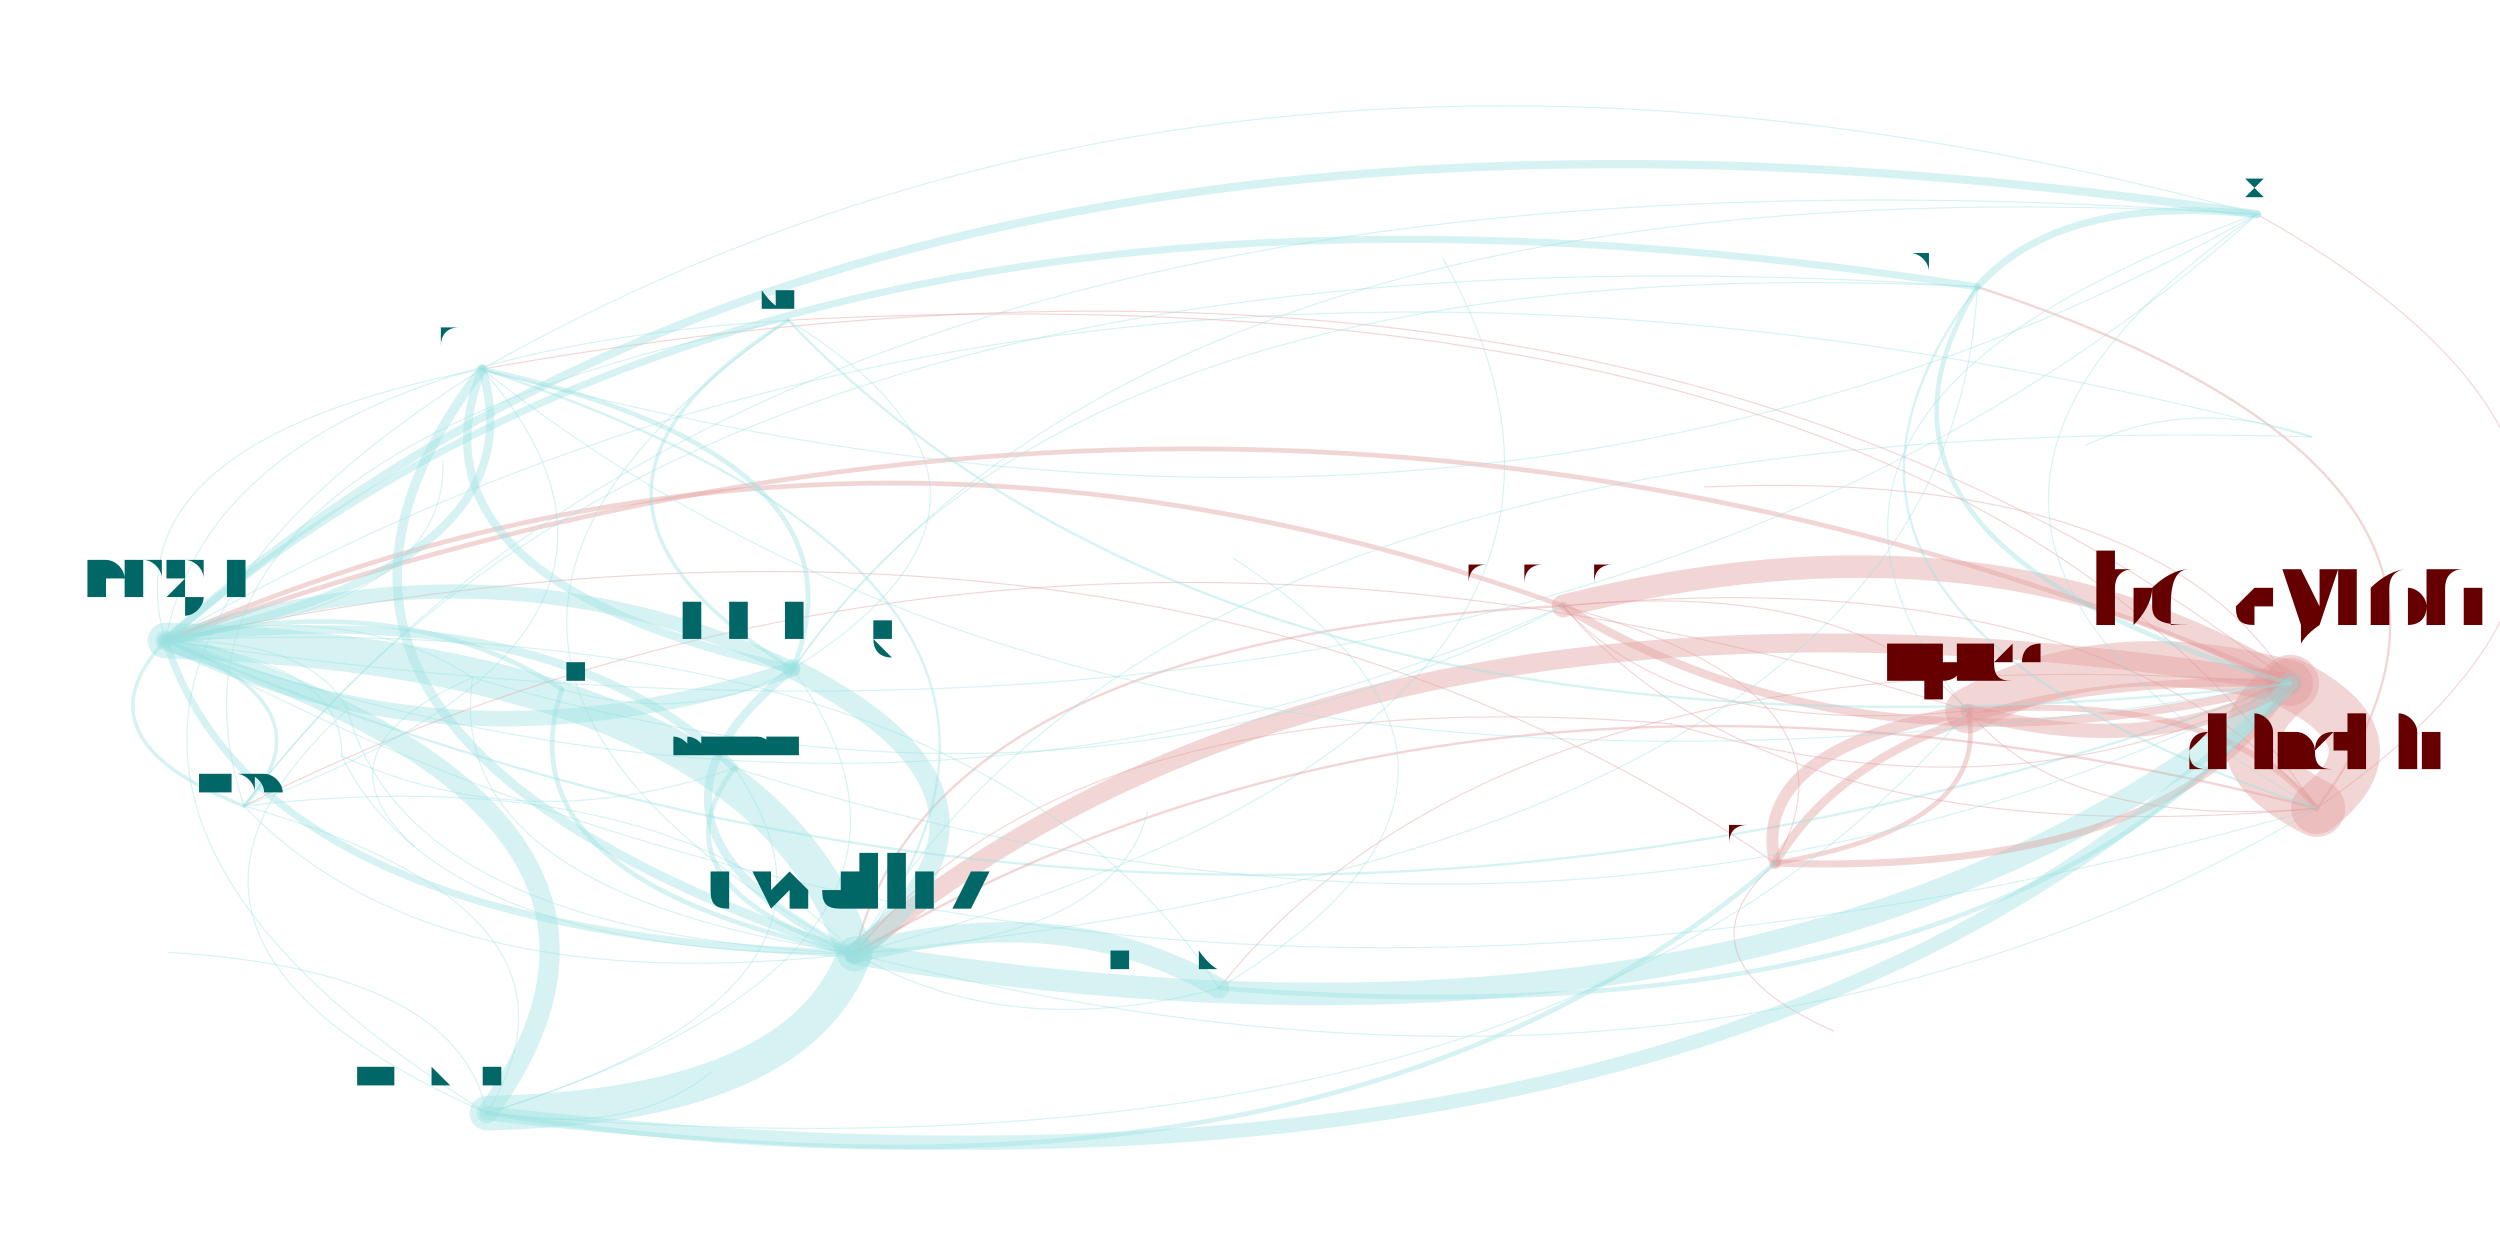
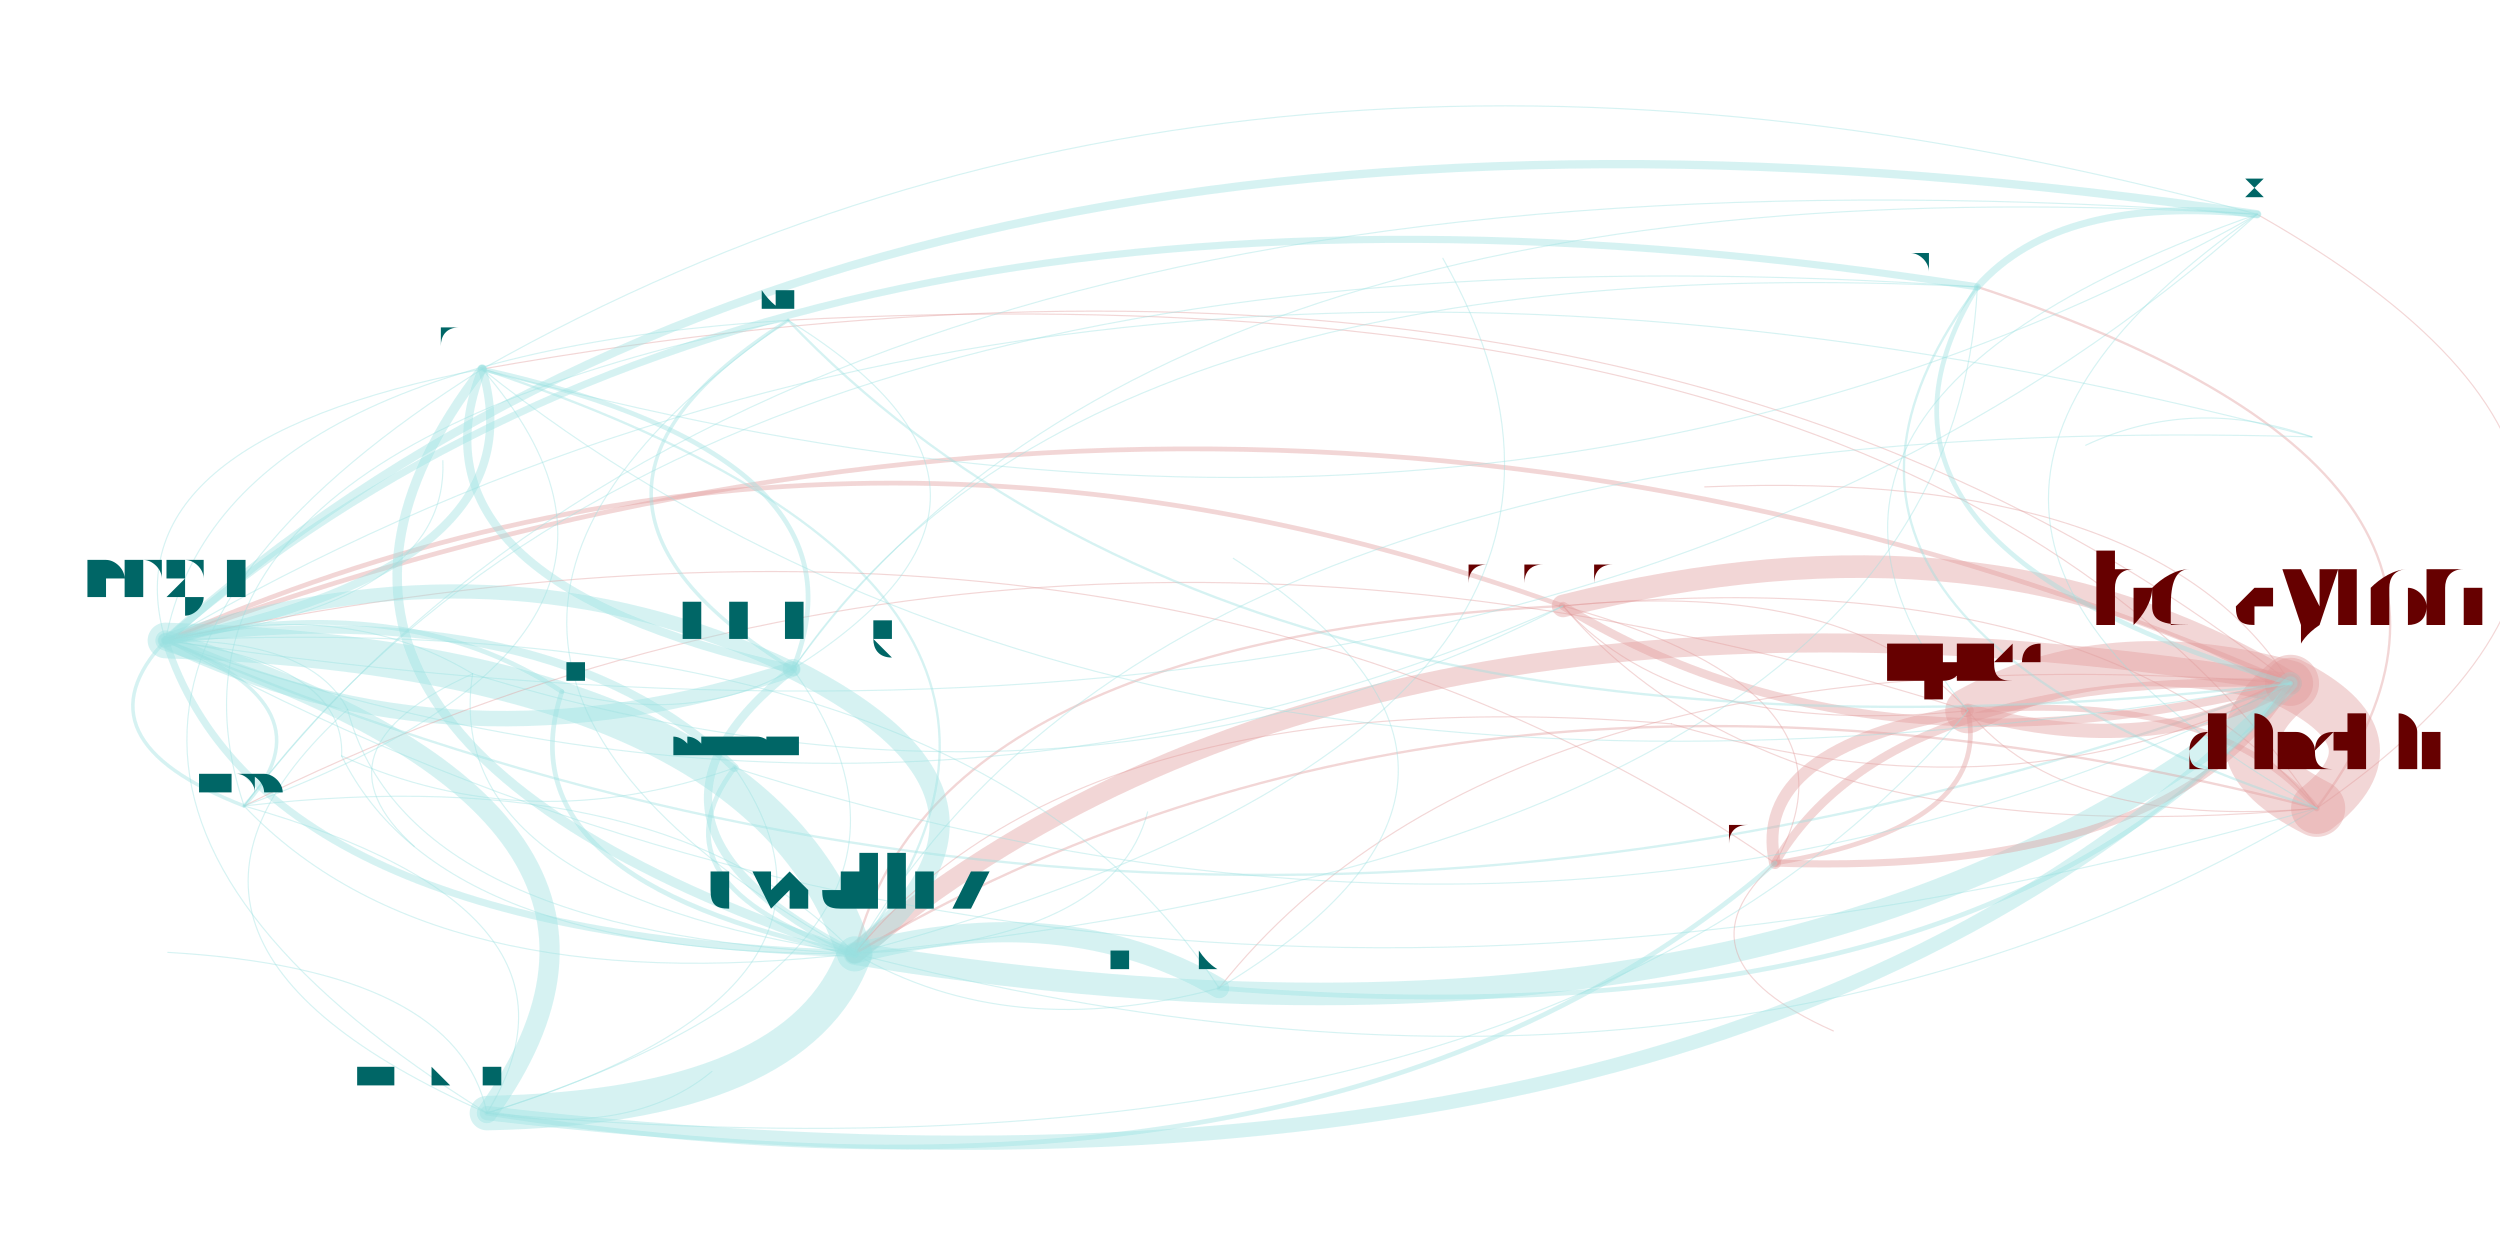
<svg xmlns="http://www.w3.org/2000/svg" width="4000" height="2000" viewBox="-0.025 -0.025 2.05 1.05">
  <style>
    path {
      fill: none;
      stroke-linecap: round;
      stroke-opacity: 0.4;
    }

    text {
      text-anchor: middle;
      alignment-baseline: hanging;
    }
  </style>
  <g opacity="0.4">
    <path d="M1.263 0.484 Q1.517 0.639 1.874 0.549" stroke="hsl(0.0,100%,35%)" stroke-width="0.007" />
    <path d="M1.263 0.484 Q0.652 0.264 0.089 0.513" stroke="hsl(0.0,100%,35%)" stroke-width="0.004" />
    <path d="M1.263 0.484 Q0.732 0.511 0.668 0.776" stroke="hsl(0.0,100%,35%)" stroke-width="0.002" />
    <path d="M1.263 0.484 Q1.362 0.596 1.603 0.572" stroke="hsl(0.0,100%,35%)" stroke-width="0.001" />
    <path d="M1.263 0.484 Q1.443 0.696 1.896 0.654" stroke="hsl(0.0,100%,35%)" stroke-width="0.001" />
    <path d="M1.874 0.549 Q1.620 0.394 1.263 0.484" stroke="hsl(0.0,100%,35%)" stroke-width="0.019" />
    <path d="M1.874 0.549 Q1.089 0.421 0.668 0.776" stroke="hsl(0.0,100%,35%)" stroke-width="0.016" />
    <path d="M1.874 0.549 Q1.720 0.507 1.603 0.572" stroke="hsl(0.0,100%,35%)" stroke-width="0.038" />
    <path d="M1.874 0.549 Q1.537 0.538 1.441 0.700" stroke="hsl(0.0,100%,35%)" stroke-width="0.007" />
    <path d="M1.874 0.549 Q1.801 0.606 1.896 0.654" stroke="hsl(0.0,100%,35%)" stroke-width="0.048" />
    <path d="M1.874 0.549 Q1.326 0.113 0.355 0.285" stroke="hsl(0.0,100%,35%)" stroke-width="0.001" />
    <path d="M1.874 0.549 Q1.219 0.497 0.974 0.805" stroke="hsl(0.0,100%,35%)" stroke-width="0.001" />
    <path d="M1.874 0.549 Q1.010 0.174 0.089 0.513" stroke="hsl(0.0,100%,35%)" stroke-width="0.004" />
    <path d="M1.874 0.549 Q1.760 0.368 1.382 0.384" stroke="hsl(0.0,100%,35%)" stroke-width="0.001" />
    <path d="M0.089 0.513 Q0.334 0.631 0.616 0.537" stroke="hsl(180.0,100%,35%)" stroke-width="0.013" />
    <path d="M0.089 0.513 Q0.405 0.452 0.355 0.285" stroke="hsl(180.0,100%,35%)" stroke-width="0.007" />
    <path d="M0.089 0.513 Q0.168 0.761 0.668 0.776" stroke="hsl(180.0,100%,35%)" stroke-width="0.006" />
    <path d="M0.089 0.513 Q1.254 0.686 1.846 0.155" stroke="hsl(180.0,100%,35%)" stroke-width="0.001" />
    <path d="M0.089 0.513 Q0.699 0.733 1.263 0.484" stroke="hsl(180.0,100%,35%)" stroke-width="0.001" />
    <path d="M0.089 0.513 Q0.011 0.596 0.155 0.652" stroke="hsl(180.0,100%,35%)" stroke-width="0.003" />
    <path d="M0.089 0.513 Q0.880 0.945 1.896 0.654" stroke="hsl(180.0,100%,35%)" stroke-width="0.001" />
    <path d="M0.089 0.513 Q0.953 0.888 1.874 0.549" stroke="hsl(180.0,100%,35%)" stroke-width="0.002" />
    <path d="M0.089 0.513 Q0.327 0.484 0.322 0.362" stroke="hsl(180.0,100%,35%)" stroke-width="0.001" />
    <path d="M0.668 0.776 Q1.453 0.904 1.874 0.549" stroke="hsl(180.0,100%,35%)" stroke-width="0.019" />
    <path d="M0.668 0.776 Q1.380 0.961 1.896 0.654" stroke="hsl(180.0,100%,35%)" stroke-width="0.001" />
    <path d="M0.668 0.776 Q0.833 0.646 0.616 0.537" stroke="hsl(180.0,100%,35%)" stroke-width="0.017" />
    <path d="M0.668 0.776 Q0.589 0.529 0.089 0.513" stroke="hsl(180.0,100%,35%)" stroke-width="0.03" />
    <path d="M0.668 0.776 Q1.588 0.685 1.611 0.216" stroke="hsl(180.0,100%,35%)" stroke-width="0.001" />
    <path d="M0.668 0.776 Q0.886 0.766 0.914 0.657" stroke="hsl(180.0,100%,35%)" stroke-width="0.001" />
    <path d="M0.668 0.776 Q0.798 0.852 0.974 0.805" stroke="hsl(180.0,100%,35%)" stroke-width="0.001" />
    <path d="M0.668 0.776 Q0.905 0.468 0.355 0.285" stroke="hsl(180.0,100%,35%)" stroke-width="0.002" />
    <path d="M0.668 0.776 Q0.511 0.611 0.155 0.652" stroke="hsl(180.0,100%,35%)" stroke-width="0.001" />
    <path d="M0.668 0.776 Q1.382 0.583 1.162 0.192" stroke="hsl(180.0,100%,35%)" stroke-width="0.001" />
    <path d="M1.603 0.572 Q1.757 0.615 1.874 0.549" stroke="hsl(0.0,100%,35%)" stroke-width="0.012" />
    <path d="M1.603 0.572 Q1.420 0.604 1.441 0.700" stroke="hsl(0.0,100%,35%)" stroke-width="0.01" />
    <path d="M1.603 0.572 Q1.504 0.460 1.263 0.484" stroke="hsl(0.0,100%,35%)" stroke-width="0.001" />
    <path d="M1.603 0.572 Q1.684 0.672 1.896 0.654" stroke="hsl(0.0,100%,35%)" stroke-width="0.001" />
    <path d="M1.603 0.572 Q0.816 0.322 0.155 0.652" stroke="hsl(0.0,100%,35%)" stroke-width="0.001" />
    <path d="M1.896 0.654 Q1.969 0.597 1.874 0.549" stroke="hsl(0.0,100%,35%)" stroke-width="0.043" />
    <path d="M1.896 0.654 Q1.715 0.442 1.263 0.484" stroke="hsl(0.0,100%,35%)" stroke-width="0.001" />
    <path d="M1.896 0.654 Q2.104 0.378 1.611 0.216" stroke="hsl(0.0,100%,35%)" stroke-width="0.002" />
    <path d="M1.896 0.654 Q2.270 0.395 1.846 0.155" stroke="hsl(0.0,100%,35%)" stroke-width="0.001" />
    <path d="M1.896 0.654 Q1.582 0.192 0.612 0.244" stroke="hsl(0.0,100%,35%)" stroke-width="0.001" />
    <path d="M1.896 0.654 Q1.815 0.555 1.603 0.572" stroke="hsl(0.0,100%,35%)" stroke-width="0.005" />
    <path d="M1.896 0.654 Q1.184 0.470 0.668 0.776" stroke="hsl(0.0,100%,35%)" stroke-width="0.002" />
    <path d="M1.354 0.583 Q1.641 0.670 1.874 0.549" stroke="hsl(0.0,100%,35%)" stroke-width="0.001" />
    <path d="M1.354 0.583 Q0.856 0.543 0.668 0.776" stroke="hsl(0.0,100%,35%)" stroke-width="0.001" />
    <path d="M0.974 0.805 Q0.844 0.729 0.668 0.776" stroke="hsl(180.0,100%,35%)" stroke-width="0.017" />
    <path d="M0.974 0.805 Q0.765 0.482 0.089 0.513" stroke="hsl(180.0,100%,35%)" stroke-width="0.001" />
    <path d="M0.974 0.805 Q1.269 0.627 0.986 0.444" stroke="hsl(180.0,100%,35%)" stroke-width="0.001" />
    <path d="M0.974 0.805 Q1.629 0.857 1.874 0.549" stroke="hsl(180.0,100%,35%)" stroke-width="0.004" />
    <path d="M0.155 0.652 Q0.312 0.817 0.668 0.776" stroke="hsl(180.0,100%,35%)" stroke-width="0.001" />
    <path d="M0.155 0.652 Q0.233 0.569 0.089 0.513" stroke="hsl(180.0,100%,35%)" stroke-width="0.003" />
    <path d="M0.155 0.652 Q0.548 0.508 0.355 0.285" stroke="hsl(180.0,100%,35%)" stroke-width="0.001" />
    <path d="M0.355 0.285 Q0.118 0.593 0.668 0.776" stroke="hsl(180.0,100%,35%)" stroke-width="0.008" />
    <path d="M0.355 0.285 Q0.284 0.463 0.616 0.537" stroke="hsl(180.0,100%,35%)" stroke-width="0.007" />
    <path d="M0.355 0.285 Q0.039 0.346 0.089 0.513" stroke="hsl(180.0,100%,35%)" stroke-width="0.001" />
    <path d="M0.355 0.285 Q0.903 0.721 1.874 0.549" stroke="hsl(180.0,100%,35%)" stroke-width="0.001" />
    <path d="M0.355 0.285 Q-0.143 0.598 0.359 0.910" stroke="hsl(180.0,100%,35%)" stroke-width="0.001" />
    <path d="M0.355 0.285 Q1.204 0.518 1.846 0.155" stroke="hsl(180.0,100%,35%)" stroke-width="0.001" />
    <path d="M1.441 0.700 Q1.778 0.711 1.874 0.549" stroke="hsl(0.0,100%,35%)" stroke-width="0.006" />
    <path d="M1.441 0.700 Q1.624 0.669 1.603 0.572" stroke="hsl(0.0,100%,35%)" stroke-width="0.004" />
    <path d="M1.441 0.700 Q1.524 0.556 1.263 0.484" stroke="hsl(0.0,100%,35%)" stroke-width="0.001" />
    <path d="M1.441 0.700 Q1.353 0.780 1.490 0.841" stroke="hsl(0.0,100%,35%)" stroke-width="0.001" />
    <path d="M1.441 0.700 Q0.914 0.336 0.089 0.513" stroke="hsl(0.0,100%,35%)" stroke-width="0.001" />
    <path d="M0.616 0.537 Q0.372 0.420 0.089 0.513" stroke="hsl(180.0,100%,35%)" stroke-width="0.012" />
    <path d="M0.616 0.537 Q0.688 0.359 0.355 0.285" stroke="hsl(180.0,100%,35%)" stroke-width="0.004" />
    <path d="M0.616 0.537 Q0.451 0.667 0.668 0.776" stroke="hsl(180.0,100%,35%)" stroke-width="0.007" />
    <path d="M0.616 0.537 Q0.849 0.390 0.612 0.244" stroke="hsl(180.0,100%,35%)" stroke-width="0.001" />
    <path d="M1.611 0.216 Q1.476 0.435 1.874 0.549" stroke="hsl(180.0,100%,35%)" stroke-width="0.004" />
    <path d="M1.611 0.216 Q0.612 0.060 0.089 0.513" stroke="hsl(180.0,100%,35%)" stroke-width="0.006" />
    <path d="M1.611 0.216 Q1.403 0.492 1.896 0.654" stroke="hsl(180.0,100%,35%)" stroke-width="0.002" />
    <path d="M1.611 0.216 Q0.857 0.178 0.616 0.537" stroke="hsl(180.0,100%,35%)" stroke-width="0.001" />
    <path d="M1.611 0.216 Q0.534 0.143 0.155 0.652" stroke="hsl(180.0,100%,35%)" stroke-width="0.001" />
    <path d="M1.846 0.155 Q0.681 -0.017 0.089 0.513" stroke="hsl(180.0,100%,35%)" stroke-width="0.007" />
    <path d="M1.846 0.155 Q1.680 0.138 1.611 0.216" stroke="hsl(180.0,100%,35%)" stroke-width="0.006" />
    <path d="M1.846 0.155 Q1.472 0.415 1.896 0.654" stroke="hsl(180.0,100%,35%)" stroke-width="0.001" />
    <path d="M1.846 0.155 Q1.391 0.315 1.603 0.572" stroke="hsl(180.0,100%,35%)" stroke-width="0.001" />
    <path d="M1.846 0.155 Q0.997 -0.078 0.355 0.285" stroke="hsl(180.0,100%,35%)" stroke-width="0.001" />
    <path d="M1.846 0.155 Q0.603 0.065 0.155 0.652" stroke="hsl(180.0,100%,35%)" stroke-width="0.001" />
    <path d="M1.846 0.155 Q0.925 0.100 0.616 0.537" stroke="hsl(180.0,100%,35%)" stroke-width="0.001" />
    <path d="M0.612 0.244 Q0.999 0.649 1.874 0.549" stroke="hsl(180.0,100%,35%)" stroke-width="0.002" />
    <path d="M0.612 0.244 Q0.380 0.391 0.616 0.537" stroke="hsl(180.0,100%,35%)" stroke-width="0.003" />
    <path d="M0.612 0.244 Q0.214 0.521 0.668 0.776" stroke="hsl(180.0,100%,35%)" stroke-width="0.001" />
    <path d="M0.612 0.244 Q0.057 0.356 0.155 0.652" stroke="hsl(180.0,100%,35%)" stroke-width="0.001" />
    <path d="M0.612 0.244 Q0.135 0.274 0.089 0.513" stroke="hsl(180.0,100%,35%)" stroke-width="0.001" />
-     <path d="M0.422 0.554 Q0.533 0.585 0.616 0.537" stroke="hsl(180.0,100%,35%)" stroke-width="0.001" />
-     <path d="M0.422 0.554 Q0.368 0.714 0.668 0.776" stroke="hsl(180.0,100%,35%)" stroke-width="0.004" />
-     <path d="M0.422 0.554 Q0.288 0.467 0.089 0.513" stroke="hsl(180.0,100%,35%)" stroke-width="0.004" />
+     <path d="M0.422 0.556 Q0.534 0.585 0.616 0.537" stroke="hsl(180.0,100%,35%)" stroke-width="0.001" />
+     <path d="M0.422 0.556 Q0.369 0.715 0.668 0.776" stroke="hsl(180.0,100%,35%)" stroke-width="0.004" />
+     <path d="M0.422 0.556 Q0.289 0.468 0.089 0.513" stroke="hsl(180.0,100%,35%)" stroke-width="0.004" />
    <path d="M0.242 0.571 Q0.212 0.512 0.089 0.513" stroke="hsl(180.0,100%,35%)" stroke-width="0.001" />
    <path d="M0.242 0.571 Q0.029 0.764 0.359 0.910" stroke="hsl(180.0,100%,35%)" stroke-width="0.001" />
    <path d="M0.242 0.571 Q0.291 0.759 0.668 0.776" stroke="hsl(180.0,100%,35%)" stroke-width="0.001" />
    <path d="M0.359 0.910 Q0.621 0.905 0.668 0.776" stroke="hsl(180.0,100%,35%)" stroke-width="0.029" />
    <path d="M0.359 0.910 Q0.542 0.658 0.089 0.513" stroke="hsl(180.0,100%,35%)" stroke-width="0.017" />
    <path d="M0.359 0.910 Q1.406 1.033 1.874 0.549" stroke="hsl(180.0,100%,35%)" stroke-width="0.012" />
    <path d="M0.359 0.910 Q0.786 0.775 0.616 0.537" stroke="hsl(180.0,100%,35%)" stroke-width="0.001" />
    <path d="M0.359 0.910 Q1.252 0.990 1.603 0.572" stroke="hsl(180.0,100%,35%)" stroke-width="0.001" />
    <path d="M0.359 0.910 Q0.464 0.740 0.155 0.652" stroke="hsl(180.0,100%,35%)" stroke-width="0.001" />
    <path d="M0.359 0.910 Q0.334 0.789 0.091 0.775" stroke="hsl(180.0,100%,35%)" stroke-width="0.001" />
    <path d="M0.359 0.910 Q1.069 1.021 1.441 0.700" stroke="hsl(180.0,100%,35%)" stroke-width="0.004" />
    <path d="M0.359 0.910 Q0.696 0.807 0.567 0.620" stroke="hsl(180.0,100%,35%)" stroke-width="0.001" />
    <path d="M0.359 0.910 Q0.482 0.930 0.548 0.875" stroke="hsl(180.0,100%,35%)" stroke-width="0.001" />
    <path d="M0.567 0.620 Q0.413 0.471 0.089 0.513" stroke="hsl(180.0,100%,35%)" stroke-width="0.007" />
    <path d="M0.567 0.620 Q0.493 0.718 0.668 0.776" stroke="hsl(180.0,100%,35%)" stroke-width="0.004" />
    <path d="M0.567 0.620 Q1.277 0.846 1.874 0.549" stroke="hsl(180.0,100%,35%)" stroke-width="0.001" />
    <path d="M0.237 0.610 Q0.394 0.681 0.567 0.620" stroke="hsl(180.0,100%,35%)" stroke-width="0.001" />
    <path d="M0.237 0.610 Q0.320 0.779 0.668 0.776" stroke="hsl(180.0,100%,35%)" stroke-width="0.001" />
    <path d="M0.237 0.610 Q0.240 0.532 0.089 0.513" stroke="hsl(180.0,100%,35%)" stroke-width="0.001" />
    <path d="M1.892 0.342 Q0.933 0.314 0.668 0.776" stroke="hsl(180.0,100%,35%)" stroke-width="0.001" />
    <path d="M1.892 0.342 Q0.853 0.067 0.089 0.513" stroke="hsl(180.0,100%,35%)" stroke-width="0.001" />
    <path d="M1.892 0.342 Q1.792 0.307 1.702 0.349" stroke="hsl(180.0,100%,35%)" stroke-width="0.001" />
-     <path d="M0.347 0.544 Q0.209 0.605 0.298 0.686" stroke="hsl(180.0,100%,35%)" stroke-width="0.001" />
-     <path d="M0.347 0.544 Q0.242 0.477 0.089 0.513" stroke="hsl(180.0,100%,35%)" stroke-width="0.001" />
-     <path d="M0.347 0.544 Q0.321 0.724 0.668 0.776" stroke="hsl(180.0,100%,35%)" stroke-width="0.001" />
-     <path d="M0.347 0.544 Q0.852 0.697 1.263 0.484" stroke="hsl(180.0,100%,35%)" stroke-width="0.001" />
+     <path d="M0.347 0.541 Q0.207 0.604 0.298 0.686" stroke="hsl(180.0,100%,35%)" stroke-width="0.001" />
+     <path d="M0.347 0.541 Q0.240 0.476 0.089 0.513" stroke="hsl(180.0,100%,35%)" stroke-width="0.001" />
+     <path d="M0.347 0.541 Q0.319 0.723 0.668 0.776" stroke="hsl(180.0,100%,35%)" stroke-width="0.001" />
+     <path d="M0.347 0.541 Q0.850 0.696 1.263 0.484" stroke="hsl(180.0,100%,35%)" stroke-width="0.001" />
  </g>
  <text x="1.263" y="0.465" font-size="0.038" fill="hsl(0.0,100%,20%)">amaiorano</text>
  <text x="1.874" y="0.502" font-size="0.094" fill="hsl(0.0,100%,20%)">bclayton</text>
  <text x="0.089" y="0.478" font-size="0.07" fill="hsl(180.0,100%,20%)">enga</text>
  <text x="0.668" y="0.737" font-size="0.078" fill="hsl(180.0,100%,20%)">cwallez</text>
  <text x="1.603" y="0.547" font-size="0.052" fill="hsl(0.0,100%,20%)">jrprice</text>
  <text x="1.896" y="0.623" font-size="0.062" fill="hsl(0.0,100%,20%)">dsinclair</text>
  <text x="1.354" y="0.579" font-size="0.009" fill="hsl(0.0,100%,20%)">andre</text>
  <text x="0.974" y="0.790" font-size="0.03" fill="hsl(180.0,100%,20%)">arthursonzogni</text>
  <text x="0.986" y="0.442" font-size="0.005" fill="hsl(180.0,100%,20%)">khaslett</text>
  <text x="0.155" y="0.640" font-size="0.023" fill="hsl(180.0,100%,20%)">bajones</text>
  <text x="0.355" y="0.267" font-size="0.035" fill="hsl(180.0,100%,20%)">kainino</text>
  <text x="1.441" y="0.683" font-size="0.034" fill="hsl(0.0,100%,20%)">dneto</text>
  <text x="1.382" y="0.382" font-size="0.005" fill="hsl(0.0,100%,20%)">brucedawson</text>
  <text x="0.616" y="0.513" font-size="0.049" fill="hsl(180.0,100%,20%)">lokokung</text>
  <text x="1.611" y="0.202" font-size="0.028" fill="hsl(180.0,100%,20%)">senorblanco</text>
  <text x="0.914" y="0.655" font-size="0.005" fill="hsl(180.0,100%,20%)">fhorschig</text>
  <text x="1.162" y="0.189" font-size="0.005" fill="hsl(180.0,100%,20%)">jamesgk</text>
  <text x="1.490" y="0.837" font-size="0.007" fill="hsl(0.0,100%,20%)">alanbaker</text>
  <text x="1.846" y="0.142" font-size="0.026" fill="hsl(180.0,100%,20%)">shrekshao</text>
  <text x="0.612" y="0.234" font-size="0.019" fill="hsl(180.0,100%,20%)">gman</text>
  <text x="0.322" y="0.359" font-size="0.005" fill="hsl(180.0,100%,20%)">lehoangquyen</text>
-   <text x="0.422" y="0.545" font-size="0.018" fill="hsl(180.0,100%,20%)">hao.x.li</text>
+   <text x="0.422" y="0.547" font-size="0.018" fill="hsl(180.0,100%,20%)">hao.x.li</text>
  <text x="0.242" y="0.567" font-size="0.009" fill="hsl(180.0,100%,20%)">jianlin.qiu</text>
  <text x="0.359" y="0.886" font-size="0.049" fill="hsl(180.0,100%,20%)">jiawei.shao</text>
  <text x="0.091" y="0.772" font-size="0.005" fill="hsl(180.0,100%,20%)">rharrison</text>
  <text x="0.567" y="0.609" font-size="0.022" fill="hsl(180.0,100%,20%)">penghuang</text>
  <text x="0.548" y="0.872" font-size="0.005" fill="hsl(180.0,100%,20%)">zhaoming.jiang</text>
  <text x="0.237" y="0.604" font-size="0.011" fill="hsl(180.0,100%,20%)">jie.a.chen</text>
  <text x="1.892" y="0.337" font-size="0.01" fill="hsl(180.0,100%,20%)">shaobo.yan</text>
  <text x="1.702" y="0.346" font-size="0.005" fill="hsl(180.0,100%,20%)">sunnyps</text>
-   <text x="0.347" y="0.538" font-size="0.011" fill="hsl(180.0,100%,20%)">ynovikov</text>
+   <text x="0.347" y="0.535" font-size="0.011" fill="hsl(180.0,100%,20%)">ynovikov</text>
  <text x="0.298" y="0.683" font-size="0.005" fill="hsl(180.0,100%,20%)">bsheedy</text>
</svg>
